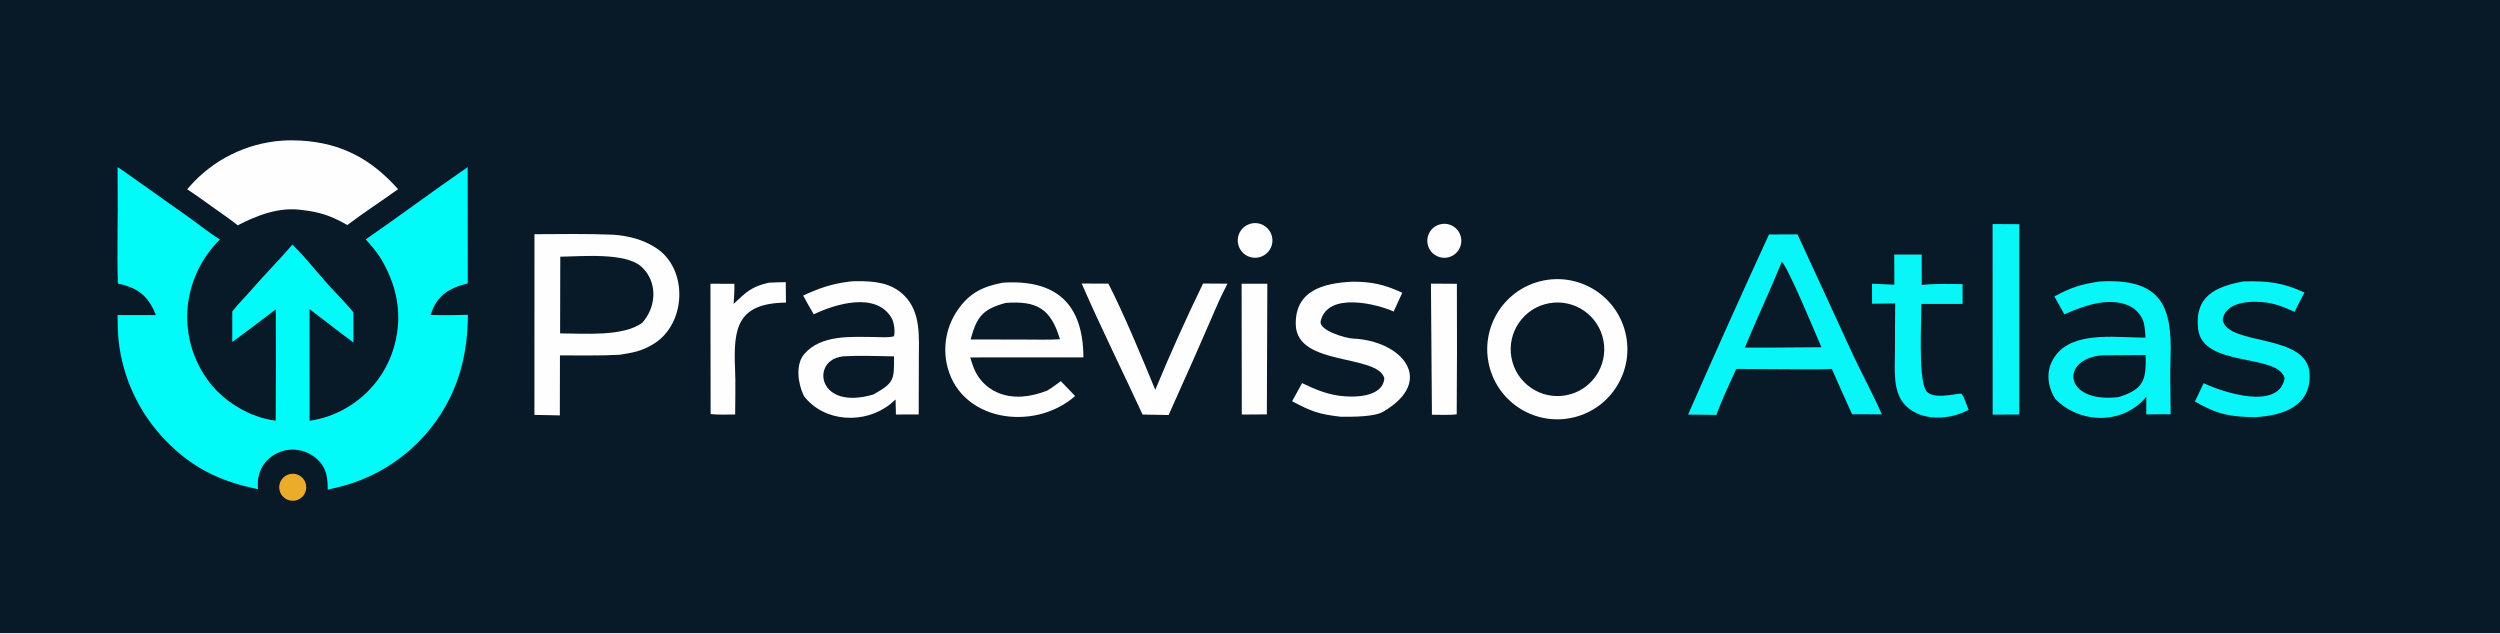
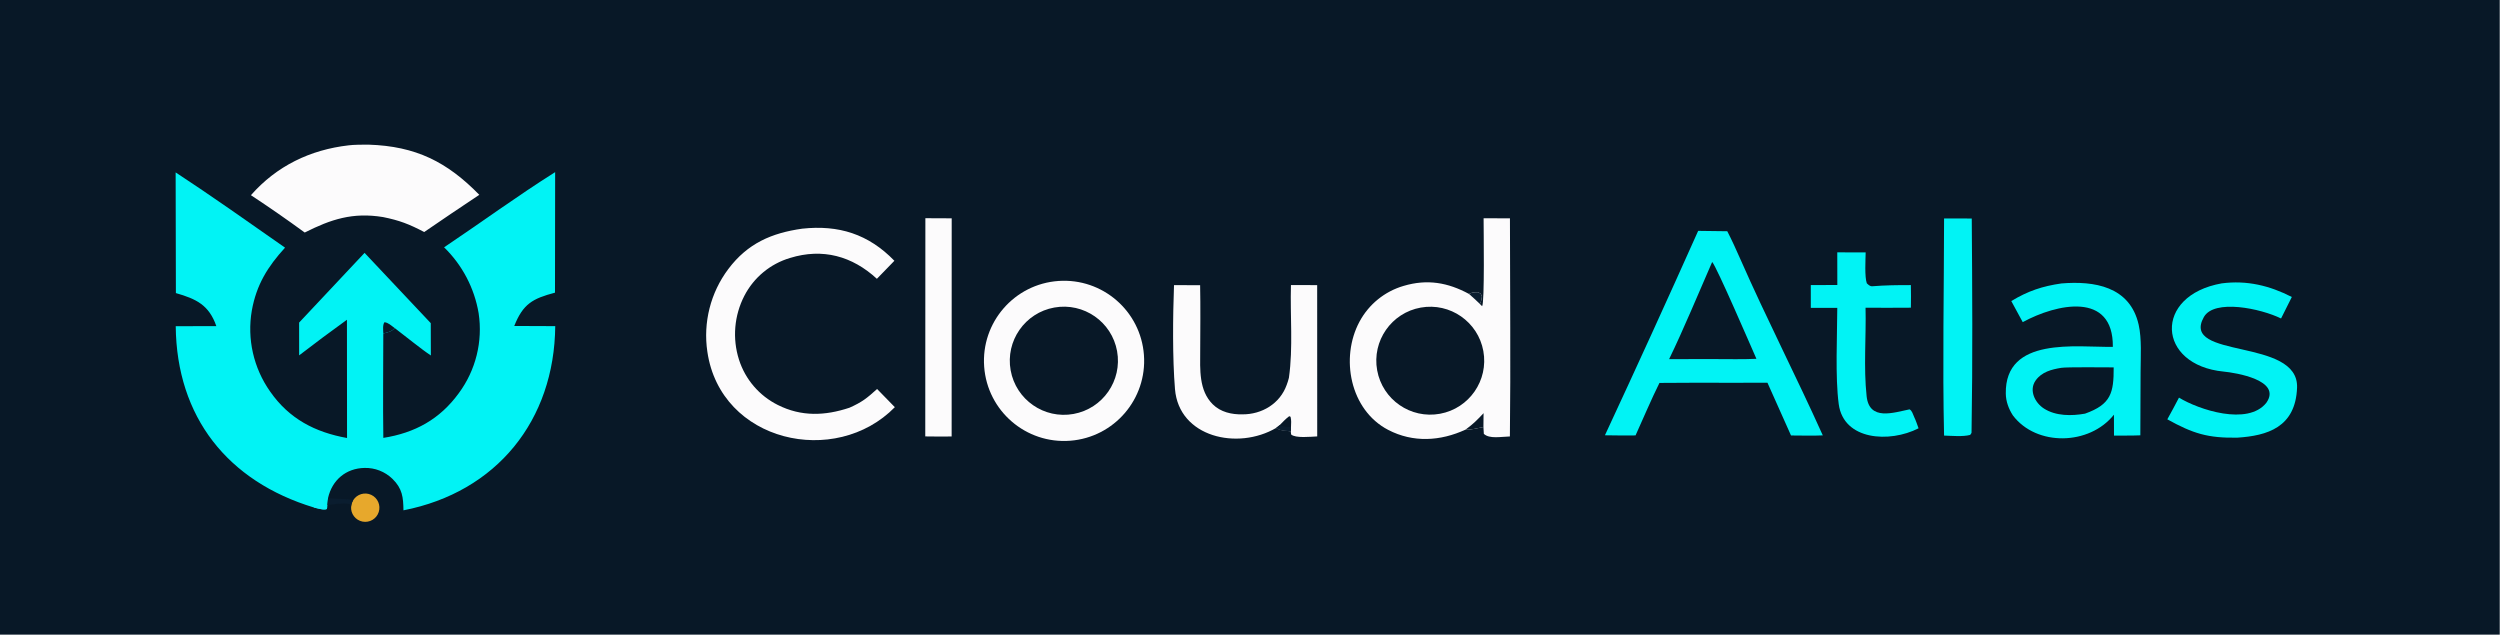
- <svg xmlns="http://www.w3.org/2000/svg" width="1232" height="312" viewBox="0 0 1232 312">
-   <clipPath id="cl_3">
-     <rect x="-1.1444092e-05" width="1232.051" height="312" />
+ <svg xmlns="http://www.w3.org/2000/svg" width="2528" height="642" viewBox="0 0 2528 642">
+   <clipPath id="cl_9">
+     <rect x="0" y="-0.001" width="2527.729" height="641.743" />
  </clipPath>
-   <g clip-path="url(#cl_3)">
-     <path fill="#081928" transform="matrix(0.812698 0 0 0.8125 -47.9492 -258.375)" d="M0 0L1575 0L1575 1024L0 1024L0 0Z" />
-     <path fill="#01FEFB" fill-opacity="0.988" transform="matrix(0.812698 0 0 0.8125 -47.9492 -258.375)" d="M130.293 419.399C131.857 420.281 133.525 421.445 134.991 422.501C147.687 431.563 160.427 440.574 173.176 449.561C179.405 453.952 185.918 459.339 192.366 463.229C181.769 473.681 174.958 487.367 173.012 502.125C170.865 519.271 175.627 536.568 186.245 550.199C195.554 562.132 211.094 571.327 226.16 573.149C226.358 550.637 226.382 528.124 226.231 505.612C217.506 512.317 208.71 518.928 199.843 525.445C199.81 519.271 199.81 513.097 199.842 506.923C202.861 502.918 207.822 497.974 211.183 494.098C219.248 484.795 228.345 475.641 236.321 466.345C245.202 475.008 253.246 485.824 261.892 494.832C265.673 498.77 269.825 503.258 273.302 507.444L273.311 525.701C264.595 519.366 255.459 512.037 246.718 505.498L246.742 573.203C254.494 572.106 261.96 569.516 268.727 565.577C283.381 557.213 294.048 543.298 298.32 526.973C303.144 508.473 299.722 491.476 290.171 475.17C287.445 470.723 284.216 467.055 280.764 463.195C301.567 448.862 321.67 433.697 342.59 419.375L342.64 489.88C331.204 492.721 323.763 497.251 320.123 509.008C327.375 509.261 335.455 509.149 342.704 508.951C342.617 530.636 338.138 550.468 326.409 568.964C314.097 588.305 295.648 602.95 274.021 610.55C268.426 612.535 263.5 613.67 257.714 614.966C257.709 614.242 257.701 613.518 257.689 612.793C257.573 606.405 256.314 601.204 251.525 596.658C247.246 592.645 241.547 590.501 235.684 590.699C226.878 591.024 218.713 596.802 216.212 605.357C215.232 608.708 215.258 611.227 215.401 614.679C194.528 610.422 178.234 603.268 162.633 588.342C145.825 572.44 134.827 551.363 131.396 528.478C130.405 521.594 130.406 516.036 130.249 509.112C138 509.151 145.751 509.141 153.501 509.082C148.961 497.5 142.711 492.552 130.477 489.978C129.844 469.828 130.63 449.404 130.325 429.23C130.275 425.962 130.261 422.668 130.293 419.399Z" />
-     <path fill="#FEFEFE" transform="matrix(0.812698 0 0 0.8125 -47.9492 -258.375)" d="M230.035 403.307C233.15 403.022 238.432 403.101 241.626 403.291C266.174 404.75 284.288 414.602 300.382 432.735C290.271 440.048 279.454 447.008 269.603 454.494C260.195 449.113 253.254 446.608 242.31 445.396C228.403 443.355 215.239 448.442 203.149 454.654C198.895 451.226 193.779 447.755 189.281 444.551C183.849 440.684 178.096 436.457 172.529 432.828C172.964 432.301 173.405 431.778 173.851 431.26C188.163 414.898 208.355 404.852 230.035 403.307Z" />
-     <path fill="#EBAB2B" transform="matrix(0.812698 0 0 0.8125 -47.9492 -258.375)" d="M235.256 605.422C239.728 604.729 243.918 607.785 244.624 612.256C245.33 616.726 242.288 620.926 237.82 621.645C233.334 622.369 229.114 619.309 228.405 614.82C227.695 610.33 230.766 606.119 235.256 605.422Z" />
-     <path fill="#FEFEFE" transform="matrix(0.812698 0 0 0.8125 -47.9492 -258.375)" d="M383.086 460.05C398.868 460.001 415.051 459.685 430.817 460.357C440.102 461.006 448.93 463.273 456.733 468.324C476.49 481.111 475.2 514.22 455.555 526.462C448.236 531.02 442.934 531.883 434.621 533.189C423.519 533.807 409.83 533.542 398.541 533.563L398.466 569.942L383.065 569.636L383.086 460.05Z" />
-     <path fill="#081928" transform="matrix(0.812698 0 0 0.8125 -47.9492 -258.375)" d="M398.74 473.687C411.187 473.57 438.214 470.924 447.958 479.782C457.769 488.699 457.341 503.915 448.368 513.851C436.605 522.271 413.41 520.265 398.637 520.209L398.74 473.687Z" />
-     <path fill="#FEFEFE" transform="matrix(0.812698 0 0 0.8125 -47.9492 -258.375)" d="M993.18 488.533C1015.97 482.932 1038.99 496.874 1044.58 519.674C1050.18 542.474 1036.25 565.498 1013.46 571.099C990.665 576.7 967.651 562.758 962.052 539.958C956.452 517.158 970.388 494.134 993.18 488.533Z" />
-     <path fill="#081928" transform="matrix(0.812698 0 0 0.8125 -47.9492 -258.375)" d="M998.436 501.911C1013.82 499.168 1028.52 509.385 1031.32 524.762C1034.12 540.139 1023.96 554.886 1008.6 557.746C993.161 560.62 978.322 550.393 975.507 534.934C972.692 519.474 982.971 504.67 998.436 501.911Z" />
-     <path fill="#08F6F8" transform="matrix(0.812698 0 0 0.8125 -47.9492 -258.375)" d="M1131.67 460.214L1148.97 460.142L1182.75 533.524C1187.97 544.694 1195.55 558.608 1200.07 569.307L1182.08 569.249C1177.88 560.133 1173.78 550.971 1169.78 541.765C1164.16 542.105 1157.37 541.973 1151.64 541.994L1111.83 541.755C1107.69 550.827 1103.14 560.324 1099.76 569.655L1082.61 569.458C1098.64 532.897 1114.99 496.481 1131.67 460.214Z" />
-     <path fill="#081928" transform="matrix(0.812698 0 0 0.8125 -47.9492 -258.375)" d="M1139.43 476.768C1143.24 480.091 1160.04 520.604 1163.46 528.607L1142.99 528.755C1134.36 528.865 1125.72 528.878 1117.09 528.794C1123.96 511.826 1132.22 494.658 1139.43 476.768Z" />
-     <path fill="#FEFEFE" transform="matrix(0.812698 0 0 0.8125 -47.9492 -258.375)" d="M667.106 489.457C699.291 487.367 715.838 502.111 715.949 534.764L647.325 534.794C647.901 536.779 648.552 538.742 649.273 540.678C651.771 547.479 656.905 552.986 663.514 555.951C673.407 560.359 684.186 558.708 693.94 554.927C696.607 553.401 699.71 551.028 702.268 549.18L710.933 558.199C685.738 580.402 639.577 573.461 632.905 537.804C630.859 526.73 633.307 515.297 639.71 506.033C646.888 495.599 655.115 491.698 667.106 489.457Z" />
-     <path fill="#081928" transform="matrix(0.812698 0 0 0.8125 -47.9492 -258.375)" d="M668.991 501.706C687.916 500.359 696.248 505.335 701.735 523.759C695.594 524.209 685.63 523.924 679.202 523.94L647.549 523.878C651.295 510.053 654.947 505.404 668.991 501.706Z" />
-     <path fill="#08F6F8" transform="matrix(0.812698 0 0 0.8125 -47.9492 -258.375)" d="M1331.79 488.772C1333.26 488.65 1334.74 488.575 1336.22 488.546C1369.82 487.932 1376.21 504.598 1375.16 534.597C1374.78 545.58 1375.21 558.159 1375.23 569.269L1360.44 569.296L1360.46 558.588C1346.59 575.769 1320.11 575.274 1305.22 559.899C1299.25 550.279 1299.56 539.221 1307.69 531.046C1319.69 518.985 1344.23 522.87 1359.98 522.782C1359.75 519.354 1359.64 514.991 1358.27 511.874C1356.47 507.783 1353.11 504.585 1348.93 502.993C1336.77 498.236 1321.93 503.648 1310.79 508.665L1304.74 497.815C1314.37 492.453 1320.98 490.409 1331.79 488.772Z" />
-     <path fill="#081928" transform="matrix(0.812698 0 0 0.8125 -47.9492 -258.375)" d="M1333.64 533.502L1360.1 533.322C1360.34 548.146 1359.37 553.932 1343.75 558.82C1310.34 562.88 1307.82 535.701 1333.64 533.502Z" />
-     <path fill="#FEFEFE" transform="matrix(0.812698 0 0 0.8125 -47.9492 -258.375)" d="M573.9 488.807C575.411 488.631 576.931 488.543 578.453 488.54C589.057 488.457 599.443 489.364 607.329 497.262C617.662 507.611 616.165 522.694 616.168 536.07C616.171 547.21 616.117 558.271 616.075 569.371L602.258 569.415L602.056 560.284C600.984 561.3 599.871 562.272 598.721 563.199C583.393 575.339 558.854 574.32 546.477 558.202C542.978 551.136 541.088 539.23 546.678 532.738C556.931 520.836 575.099 522.335 589.255 522.409C592.645 522.426 597.909 522.954 601.038 521.941C602.004 519.506 601.041 513.366 599.834 511.222C590.442 494.548 565.32 502.491 552.452 508.642C550.181 504.934 548.111 501.057 546.018 497.241C555.792 492.767 563.197 490.175 573.9 488.807Z" />
-     <path fill="#081928" transform="matrix(0.812698 0 0 0.8125 -47.9492 -258.375)" d="M570.307 534.1C580.01 533.55 591.324 533.979 601.133 534.137C601.088 547.983 601.675 550.017 588.603 557.263C555.092 567.13 551.126 538.065 567.933 534.575L570.307 534.1Z" />
-     <path fill="#08F6F8" transform="matrix(0.812698 0 0 0.8125 -47.9492 -258.375)" d="M1419.17 488.708C1433.48 488.247 1443.07 489.257 1456.35 495.423C1454.25 499.179 1452.29 503.328 1450.37 507.194C1445.11 504.7 1439.71 502.49 1433.91 501.588C1425.33 500.247 1408.03 500.431 1406.79 512.242C1410.25 528.059 1458.5 519.857 1459.5 544.965C1460.26 564.459 1443.27 569.995 1426.88 570.996C1411.46 570.923 1403.31 569.314 1389.94 561.515L1395.24 550.412C1406.22 555.633 1440.81 567.391 1444.34 547.394C1440.46 532.199 1394.55 541.158 1391.87 517.452C1389.63 497.691 1402.39 491.866 1419.17 488.708Z" />
-     <path fill="#FEFEFE" transform="matrix(0.812698 0 0 0.8125 -47.9492 -258.375)" d="M878.705 488.866C890.612 488.769 898.551 490.55 909.302 495.568L904.073 506.977C894.495 502.505 864.062 494.665 859.822 512.745C858.494 518.407 874.963 523.172 879.329 523.354C909 524.587 929.948 548.782 897.796 567.687C892.368 570.875 879.608 570.815 871.884 570.756C858.494 569.214 854.114 567.482 842.509 561.374L848.558 550.358C855.914 553.929 862.838 556.881 871.075 558.027C879.444 559.193 897.543 559.279 898.429 547.387C894.194 532.576 845.435 540.279 844.729 515.04C844.146 494.17 861.58 489.749 878.705 488.866Z" />
-     <path fill="#FEFEFE" transform="matrix(0.812698 0 0 0.8125 -47.9492 -258.375)" d="M788.504 489.956L803.321 490.058C801.557 493.367 799.906 496.916 798.267 500.306C788.256 523.53 778.044 546.667 767.633 569.713L751.832 569.436C739.848 543.417 726.256 516.106 714.921 489.98L731.078 490.009C740.107 507.497 752.055 536.145 759.524 554.462C768.545 532.678 778.209 511.167 788.504 489.956Z" />
-     <path fill="#08F6F8" transform="matrix(0.812698 0 0 0.8125 -47.9492 -258.375)" d="M1207.63 472.386L1224.27 472.37L1224.3 490.777C1232.23 489.99 1241 490.242 1249.04 490.295L1249.07 502.357L1224.04 502.341C1224.15 513.025 1222.22 545.429 1226.51 554.25C1229.87 561.174 1245.06 556.433 1248.48 556.802L1249.68 558.778L1252.74 566.543C1241.58 572.674 1224.46 573.792 1214.72 564.206C1206.24 555.862 1208.12 541.591 1208.05 530.676C1208 521.241 1208.15 511.542 1208.2 502.027L1194.18 502.224L1194.15 490.091L1207.68 490.658L1207.63 472.386Z" />
-     <path fill="#08F6F8" transform="matrix(0.812698 0 0 0.8125 -47.9492 -258.375)" d="M1267.26 453.894L1283.46 453.975L1283.45 569.392L1267.3 569.488L1267.26 453.894Z" />
-     <path fill="#FEFEFE" transform="matrix(0.812698 0 0 0.8125 -47.9492 -258.375)" d="M525.258 489.457C528.254 489.221 532.372 489.233 535.466 489.147L535.585 501.527C506.215 501.898 503.625 516.736 504.724 541.691C505.107 550.43 504.786 560.527 504.789 569.378C499.887 569.449 494.762 569.658 489.905 569.145L489.799 490.082L504.298 490.149C504.417 494.266 504.113 498.236 503.86 502.338C511.508 495.103 514.792 491.755 525.258 489.457Z" />
-     <path fill="#FEFEFE" transform="matrix(0.812698 0 0 0.8125 -47.9492 -258.375)" d="M926.691 490.028L942.414 490.128C942.546 516.514 942.512 542.901 942.309 569.287C938.717 569.838 931.208 569.577 927.287 569.552L926.691 490.028Z" />
-     <path fill="#FEFEFE" transform="matrix(0.812698 0 0 0.8125 -47.9492 -258.375)" d="M811.893 490.101L827.48 490.082L827.188 569.338L811.995 569.43L811.893 490.101Z" />
-     <path fill="#FEFEFE" transform="matrix(0.812698 0 0 0.8125 -47.9492 -258.375)" d="M815.891 454.174C819.412 452.651 823.484 453.168 826.512 455.524C829.541 457.879 831.046 461.698 830.44 465.488C829.833 469.278 827.211 472.436 823.598 473.727C818.257 475.636 812.365 472.961 810.285 467.682C808.204 462.404 810.684 456.426 815.891 454.174Z" />
-     <path fill="#FEFEFE" transform="matrix(0.812698 0 0 0.8125 -47.9492 -258.375)" d="M931.884 454.161C937.312 452.559 943.016 455.637 944.659 461.055C946.303 466.471 943.271 472.202 937.869 473.888C932.406 475.594 926.601 472.519 924.94 467.041C923.277 461.564 926.395 455.781 931.884 454.161Z" />
+   <g clip-path="url(#cl_9)">
+     <path fill="#081827" transform="matrix(1.15421 0 0 1.15421 -215.838 -41.5527)" d="M0 0L2508 0L2508 627L0 627L0 0Z" />
+     <path fill="#01F3F5" transform="matrix(1.15421 0 0 1.15421 -215.838 -41.5527)" d="M576.068 252.678C608.036 231.243 641.116 207.074 673.364 186.805L673.227 292.401C653.641 297.594 645.256 302.19 637.54 321.584L673.449 321.727C672.705 404.326 622.138 467.126 540.473 483.101C540.288 471.775 539.612 464.028 530.724 455.424C524.203 449.147 515.444 445.737 506.396 445.953C490.123 446.25 477.984 456.532 474.407 472.279L473.861 478.468L473.635 480.57L473.291 481.96C470.851 483.15 464.978 481.307 462.003 480.618C386.521 457.717 341.735 401.458 340.954 321.785L376.53 321.712C370.125 303.208 358.896 297.865 341.093 292.78L340.875 187.045C372.645 207.84 405.56 231.152 436.73 252.97C421.549 269.605 411.701 285.394 407.626 308.027C403.342 332.893 409.121 358.441 423.688 379.043C440.352 402.991 463.097 414.685 491.038 419.736L490.958 316.13C476.841 326.318 462.881 336.722 449.085 347.34L449.06 318.61L506.4 257.536L564.39 319.1C564.339 328.542 564.369 337.984 564.479 347.425C556.948 342.556 540.642 329.365 532.841 323.436C529.86 326.679 527.052 327.044 522.812 328.169C522.807 358.362 522.393 389.524 522.835 419.634C550.523 415.253 572.316 403.325 588.937 380.477C603.819 360.368 610.078 335.159 606.333 310.424C602.636 288.449 592.035 268.223 576.068 252.678Z" />
+     <path fill="#081827" transform="matrix(1.15421 0 0 1.15421 -215.838 -41.5527)" d="M522.812 328.169C522.721 325.03 522.124 320.697 523.819 318.292C527.206 318.65 529.682 321.204 532.841 323.436C529.86 326.679 527.052 327.044 522.812 328.169Z" />
+     <path fill="#0CEEF7" transform="matrix(1.15421 0 0 1.15421 -215.838 -41.5527)" d="M462.003 480.618C463.885 477.948 465.672 474.849 468.498 473.334L469.981 473.925C470.5 475.971 471.032 479.086 472.381 480.537L473.635 480.57L473.291 481.96C470.851 483.15 464.978 481.307 462.003 480.618Z" />
+     <path fill="#FCFBFC" transform="matrix(1.15421 0 0 1.15421 -215.838 -41.5527)" d="M1486.78 227.223L1509.86 227.281C1509.87 290.567 1510.58 355.211 1509.81 418.38C1501.96 418.58 1491.92 420.719 1486.98 416.096C1486.83 414.105 1486.66 412.115 1486.63 410.119C1482.74 410.895 1474.49 412.902 1470.97 412.383C1449.03 422.503 1425.12 424.055 1403.14 412.597C1369.81 395.22 1360.95 349.556 1378.1 317.72C1386.25 302.583 1400.12 291.338 1416.62 286.496C1437.35 280.318 1455.4 283.474 1473.97 293.51C1477.04 291.962 1478.5 292.092 1481.87 292.021C1484.92 293.725 1484.09 292.739 1485.31 295.83C1484.89 298.575 1484.84 299.831 1483.5 302.254L1485.47 304.278C1487.77 301.774 1486.78 237.327 1486.78 227.223Z" />
+     <path fill="#081827" transform="matrix(1.15421 0 0 1.15421 -215.838 -41.5527)" d="M1486.75 397.976L1486.63 410.119C1482.74 410.895 1474.49 412.902 1470.97 412.383C1478.23 406.957 1480.61 404.467 1486.75 397.976Z" />
+     <path fill="#0A1D2F" transform="matrix(1.15421 0 0 1.15421 -215.838 -41.5527)" d="M1473.97 293.51C1477.04 291.962 1478.5 292.092 1481.87 292.021C1484.92 293.725 1484.09 292.739 1485.31 295.83C1484.89 298.575 1484.84 299.831 1483.5 302.254C1480.86 299.548 1476.86 296.128 1473.97 293.51Z" />
+     <path fill="#081827" transform="matrix(1.15421 0 0 1.15421 -215.838 -41.5527)" d="M1431.77 305.467C1457.42 300.908 1481.92 317.957 1486.56 343.591C1491.2 369.224 1474.23 393.779 1448.61 398.498C1422.87 403.238 1398.19 386.174 1393.53 360.428C1388.87 334.681 1406.01 310.047 1431.77 305.467Z" />
+     <path fill="#FCFBFC" transform="matrix(1.15421 0 0 1.15421 -215.838 -41.5527)" d="M1114.36 282.154C1152.92 279.481 1186.37 308.479 1189.2 347.019C1192.03 385.558 1163.17 419.133 1124.64 422.122C1085.89 425.128 1052.08 396.062 1049.23 357.299C1046.39 318.536 1075.59 284.842 1114.36 282.154Z" />
+     <path fill="#081827" transform="matrix(1.15421 0 0 1.15421 -215.838 -41.5527)" d="M1110.72 305.42C1136.45 300.821 1161.05 317.936 1165.68 343.664C1170.31 369.392 1153.23 394.009 1127.5 398.67C1101.74 403.34 1077.07 386.219 1072.43 360.447C1067.79 334.674 1084.94 310.027 1110.72 305.42Z" />
+     <path fill="#01F3F5" transform="matrix(1.15421 0 0 1.15421 -215.838 -41.5527)" d="M1674.76 238.261L1700.27 238.589C1704.32 246.434 1708.18 254.972 1711.75 263.086C1734.58 315.014 1760.72 365.769 1783.95 417.438C1775.62 417.865 1764.62 417.531 1756.1 417.517L1735.45 371.295L1705.25 371.361C1683.78 371.258 1662.31 371.296 1640.84 371.477C1633.83 385.54 1626.48 402.952 1619.89 417.481C1611.12 417.66 1601.88 417.433 1593.07 417.348C1620.74 357.856 1647.98 298.159 1674.76 238.261Z" />
+     <path fill="#081827" transform="matrix(1.15421 0 0 1.15421 -215.838 -41.5527)" d="M1687.03 265.508C1690.74 269.202 1721.19 339.966 1725.8 350.362C1714.06 350.885 1701.06 350.609 1689.22 350.593L1649.31 350.62C1662 324.568 1675.27 292.313 1687.03 265.508Z" />
+     <path fill="#01F3F5" transform="matrix(1.15421 0 0 1.15421 -215.838 -41.5527)" d="M1992.98 284.325C2021.52 281.978 2053.04 286.729 2060.67 320.466C2063.48 332.867 2062.42 348.715 2062.37 361.642L2062.15 417.388C2054.94 417.71 2046.39 417.56 2039.07 417.612L2039.02 399.302C2017.5 426.394 1971.05 427.195 1950.5 399.965C1946.77 394.223 1944.39 387.755 1944.27 380.896C1943.44 330.468 2006.38 340.35 2038.05 339.897C2038.61 291.051 1988.68 302.109 1959.11 318.228L1949.09 299.765C1963.67 290.931 1976.31 286.719 1992.98 284.325Z" />
+     <path fill="#081827" transform="matrix(1.15421 0 0 1.15421 -215.838 -41.5527)" d="M1992.88 358.256C1997.72 357.468 2032.12 357.863 2038.79 357.866C2038.9 380.218 2036.46 390.277 2013.71 398.388C2001.99 400.472 1988.17 400.607 1977.74 393.944C1969.8 388.874 1964.28 377.875 1970.48 369.237C1975.77 361.859 1984.35 359.632 1992.88 358.256Z" />
+     <path fill="#FCFBFC" transform="matrix(1.15421 0 0 1.15421 -215.838 -41.5527)" d="M492.376 163.34C495.817 162.816 506.199 162.611 509.911 162.73C551.386 164.061 578.666 177.825 606.923 206.682C590.744 217.416 574.652 228.282 558.651 239.28C545.401 232.342 536.985 229.073 522.511 226.159C495.985 221.857 477.084 228.057 453.972 239.72C438.533 228.428 422.817 217.52 406.837 207.007C429.324 181.416 458.78 167.199 492.376 163.34Z" />
+     <path fill="#FCFBFC" transform="matrix(1.15421 0 0 1.15421 -215.838 -41.5527)" d="M889.771 236.346C921.732 232.883 947.877 241.05 970.568 264.469C965.489 269.762 960.381 275.025 955.242 280.259C933.64 260.365 907.775 253.169 879.135 262.001C861.834 267.15 847.379 279.131 839.11 295.177C830.208 312.465 828.524 332.577 834.425 351.105C839.932 368.365 852.179 382.668 868.387 390.766C889.08 401.194 909.837 400.322 931.198 393.213C942.414 388.208 946.494 384.821 955.428 376.805L970.963 392.733C918.964 445.836 818.295 423.481 806.721 344.175C802.894 318.511 809.52 292.383 825.115 271.644C842.075 249.113 863.094 240.146 889.771 236.346Z" />
+     <path fill="#FCFBFC" transform="matrix(1.15421 0 0 1.15421 -215.838 -41.5527)" d="M1318 285.732L1340.97 285.79L1341.01 418.338C1335.41 418.576 1321.95 420.087 1318.15 416.637L1317.87 414.163C1314.23 412.814 1309.45 413.906 1305.07 410.88C1271.32 430.689 1219.87 419.09 1216.4 376.891C1214.16 349.703 1214.53 313.355 1215.55 285.782L1238.43 285.892C1238.8 305.13 1238.58 324.397 1238.5 343.609C1238.43 359.593 1237.21 378.062 1249.5 390.222C1256.42 397.071 1266.04 399.206 1275.44 399.014C1292.56 399.112 1308.33 389.692 1314.25 373.266C1314.96 371.291 1315.77 369.04 1316.22 366.953C1319.99 340.415 1317.2 312.614 1318 285.732Z" />
+     <path fill="#081827" transform="matrix(1.15421 0 0 1.15421 -215.838 -41.5527)" d="M1308.06 408.507C1310.77 405.759 1313.4 402.932 1316.48 400.617L1317.66 401.138C1318.43 404.405 1318.18 406.8 1318.04 410.105L1317.87 414.163C1314.23 412.814 1309.45 413.906 1305.07 410.88L1308.06 408.507Z" />
+     <path fill="#0A1D2F" transform="matrix(1.15421 0 0 1.15421 -215.838 -41.5527)" d="M1308.06 408.507C1312.38 410.065 1313.49 410.057 1318.04 410.105L1317.87 414.163C1314.23 412.814 1309.45 413.906 1305.07 410.88L1308.06 408.507Z" />
+     <path fill="#01F3F5" transform="matrix(1.15421 0 0 1.15421 -215.838 -41.5527)" d="M2133.41 284.263C2155.46 281.377 2175.4 286.21 2194.87 296.185L2185.43 315.029C2167.67 306.255 2126.85 297.69 2117.81 313.748C2096.76 351.145 2201.1 331.43 2199.45 375.655C2198.15 410.462 2173.29 417.725 2147.19 419.437C2121.39 419.882 2108.4 415.911 2085.78 403.366C2089.23 397.338 2092.7 390.53 2096 384.357C2113.28 394.937 2156.16 409.179 2172.45 388.999C2186.69 369.021 2145.35 362.54 2135.17 361.552C2076.56 355.869 2073.34 294.938 2133.41 284.263Z" />
+     <path fill="#01F3F5" transform="matrix(1.15421 0 0 1.15421 -215.838 -41.5527)" d="M1796.63 257.087C1804.87 257.017 1813.24 257.114 1821.5 257.132C1821.39 263.808 1820.49 278.433 1822.51 284.198C1823.84 285.447 1825.32 286.947 1827.29 286.788C1838.6 285.88 1849.77 285.743 1861.1 285.774C1861.35 292.112 1861.16 299.172 1861.12 305.567C1847.88 305.673 1834.64 305.684 1821.4 305.6C1822.01 331.255 1819.59 357.719 1822.35 383.18C1824.71 404.991 1845.92 397.477 1859.96 394.632C1862.15 395.812 1862.8 398.648 1864.01 401.346C1865.48 404.39 1866.68 408.023 1867.84 411.23C1842.46 424.245 1802.13 421.797 1797.9 390.019C1794.74 366.232 1796.57 330.396 1796.64 305.721L1773.44 305.733C1773.37 299.119 1773.43 292.373 1773.43 285.748L1796.68 285.696L1796.63 257.087Z" />
+     <path fill="#01F3F5" transform="matrix(1.15421 0 0 1.15421 -215.838 -41.5527)" d="M1890.2 227.411C1898.29 227.367 1906.37 227.373 1914.45 227.431C1914.9 287.597 1915.31 352.263 1914.29 412.248C1914.2 415.459 1914.71 414.901 1913.04 417.036C1906.57 418.749 1897.21 417.819 1890.19 417.613C1888.79 356.472 1890.13 288.947 1890.2 227.411Z" />
+     <path fill="#FCFBFC" transform="matrix(1.15421 0 0 1.15421 -215.838 -41.5527)" d="M997.72 227.171L1020.78 227.275L1020.73 418.403C1013.2 418.563 1005.2 418.395 997.627 418.347L997.72 227.171Z" />
+     <path fill="#E7A82C" transform="matrix(1.15421 0 0 1.15421 -215.838 -41.5527)" d="M496.442 474.239C499.754 468.904 506.528 466.883 512.222 469.53C517.916 472.177 520.737 478.659 518.793 484.629C516.849 490.6 510.753 494.179 504.592 492.966C498.431 491.754 494.145 486.131 494.609 479.869C494.757 477.872 495.386 475.941 496.442 474.239Z" />
+     <path fill="#0A1D2F" transform="matrix(1.15421 0 0 1.15421 -215.838 -41.5527)" d="M474.407 472.279C477.615 473.175 492.83 472.883 496.442 474.239C495.386 475.941 494.757 477.872 494.609 479.869C494.408 479.075 493.672 478.161 493.184 477.453C486.715 476.552 480.338 477.66 473.861 478.468L474.407 472.279Z" />
  </g>
</svg>
